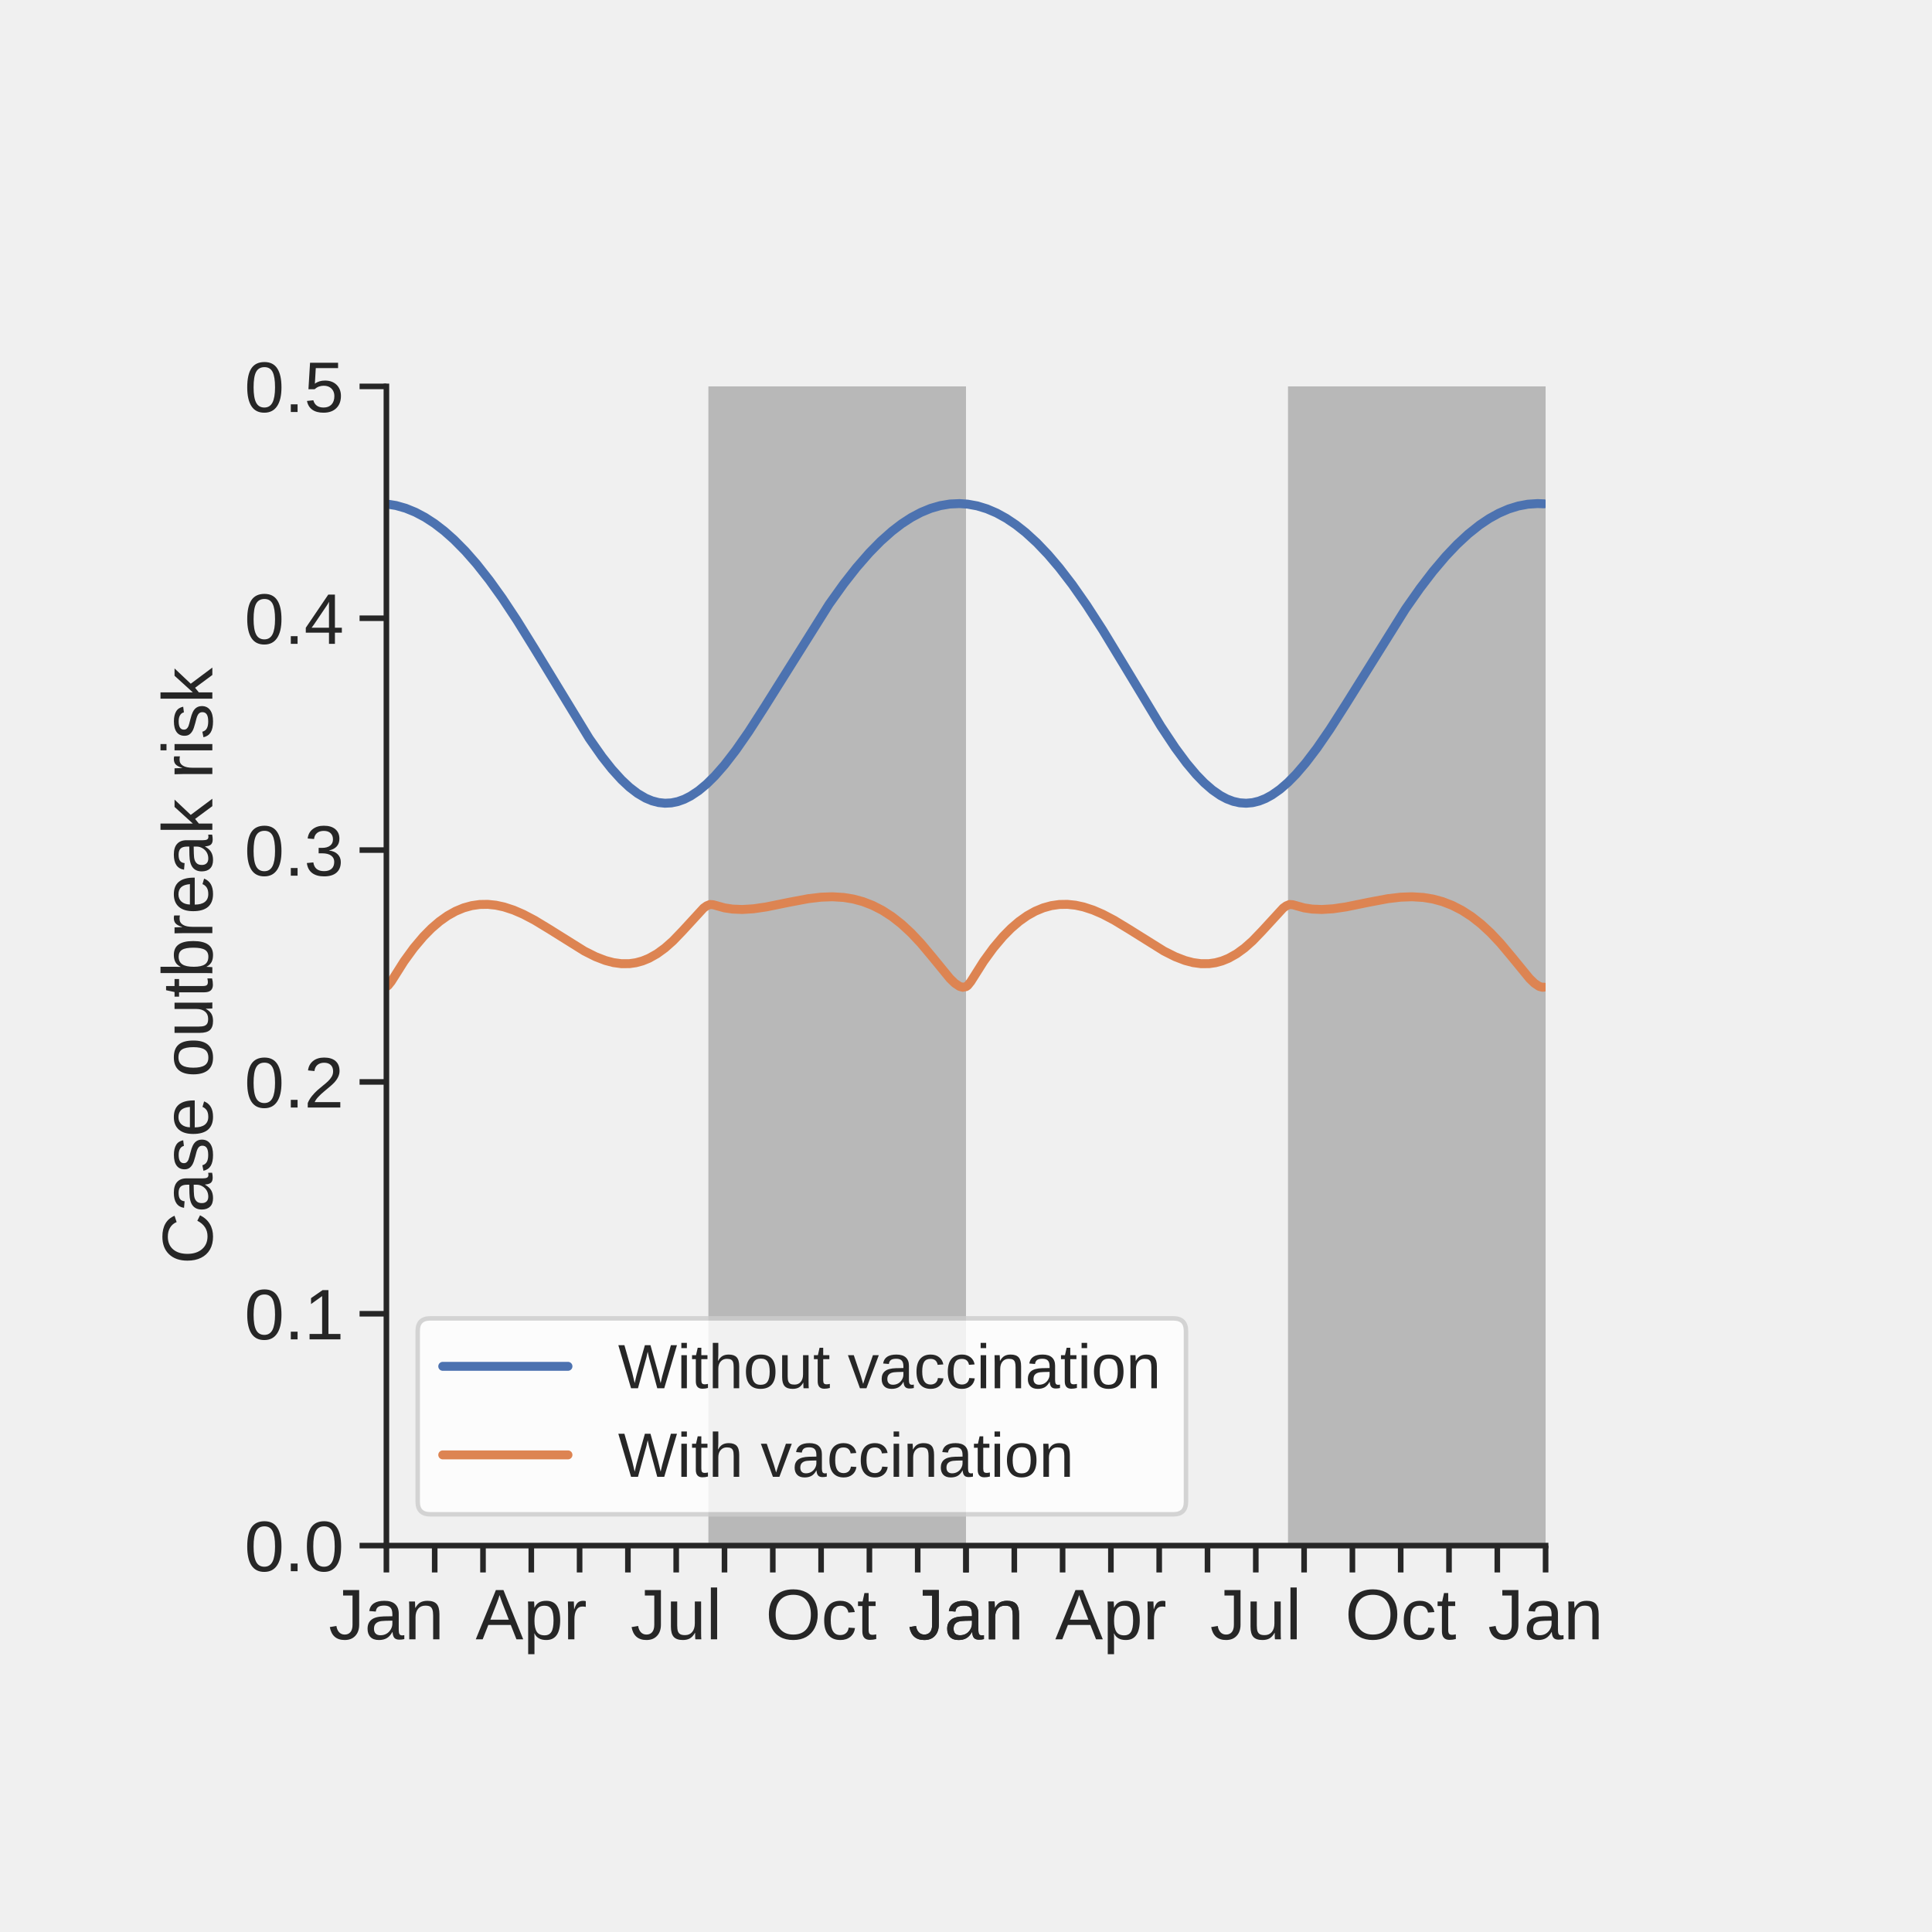
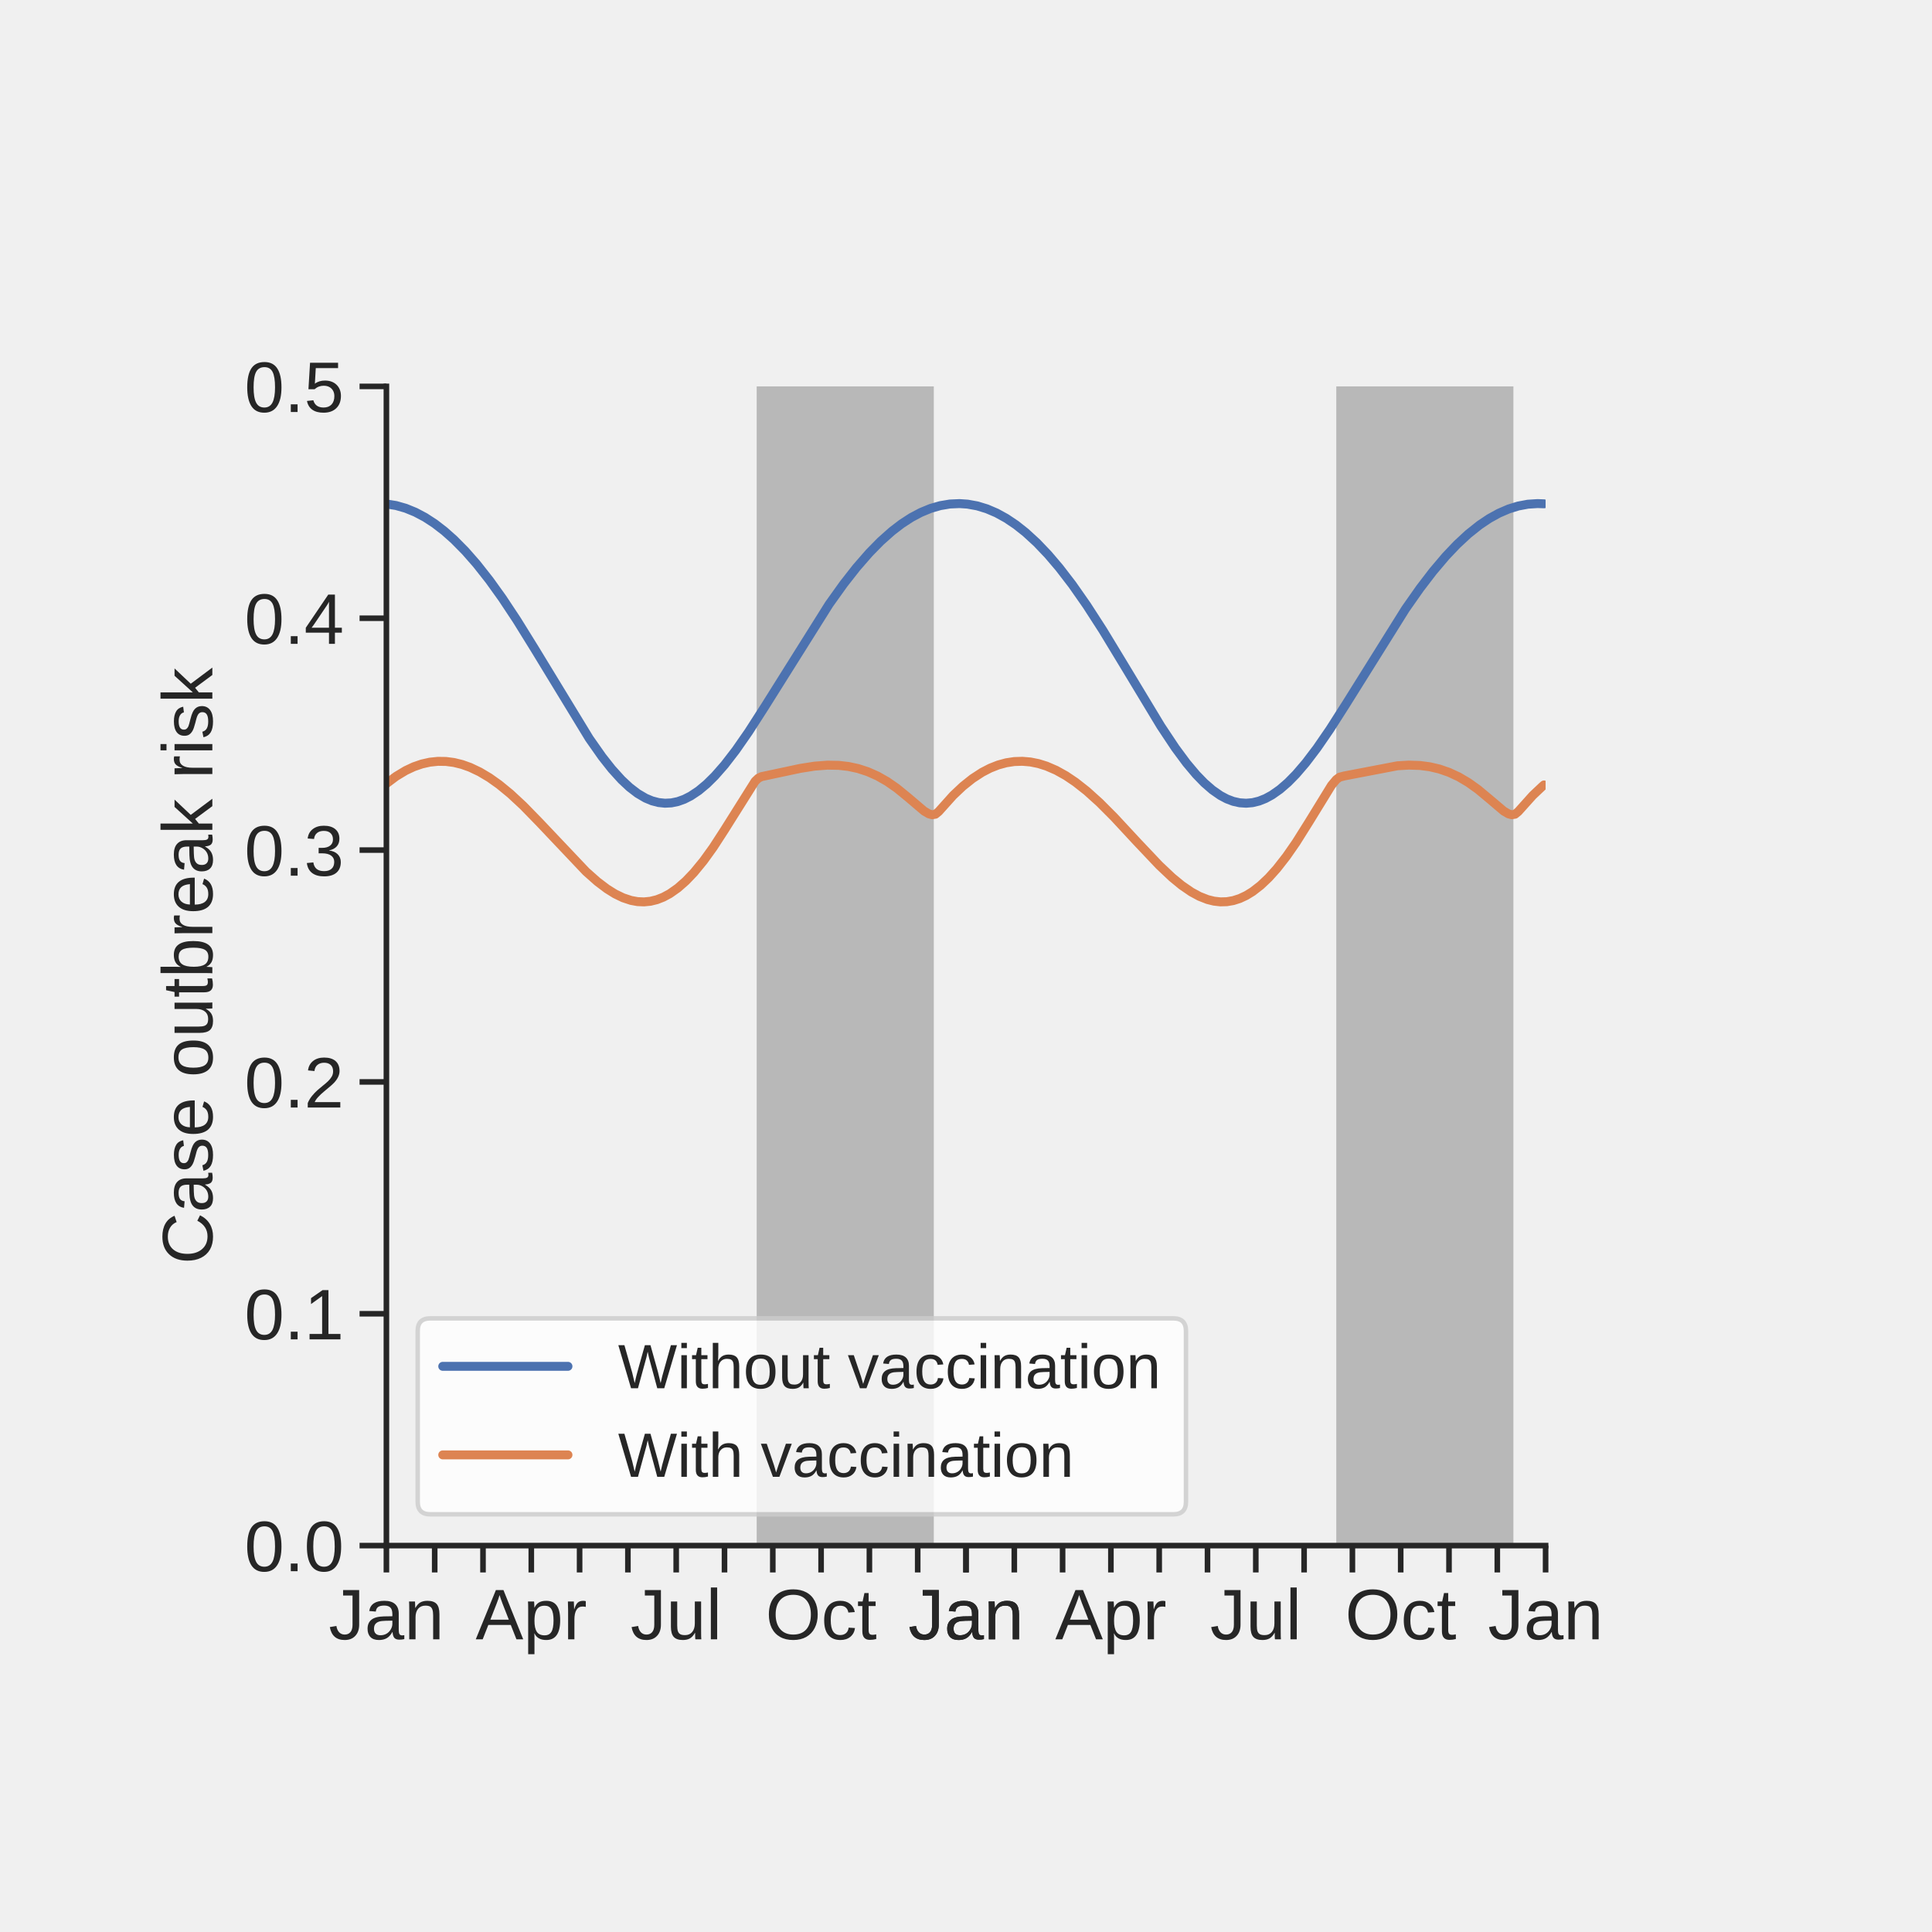
<svg xmlns="http://www.w3.org/2000/svg" xmlns:xlink="http://www.w3.org/1999/xlink" width="432pt" height="432pt" viewBox="0 0 432 432" version="1.1">
  <defs>
    <style type="text/css">*{stroke-linejoin: round; stroke-linecap: butt}</style>
  </defs>
  <g id="figure_1">
    <g id="patch_1">
      <path d="M 0 432  L 432 432  L 432 0  L 0 0  L 0 432  z " style="fill: none" />
    </g>
    <g id="axes_1">
      <g id="patch_2">
        <path d="M 86.4 345.6  L 345.6 345.6  L 345.6 86.4  L 86.4 86.4  L 86.4 345.6  z " style="fill: none" />
      </g>
      <g id="matplotlib.axis_1">
        <g id="xtick_1">
          <g id="line2d_1">
            <defs>
-               <path id="m7b69fbfce6" d="M 0 0  L 0 6  " style="stroke: #262626; stroke-width: 1.25" />
+               <path id="m5dcadbbc28" d="M 0 0  L 0 6  " style="stroke: #262626; stroke-width: 1.25" />
            </defs>
            <g>
-               <use xlink:href="#m7b69fbfce6" x="86.4" y="345.6" style="fill: #262626; stroke: #262626; stroke-width: 1.25" />
+               <use xlink:href="#m5dcadbbc28" x="86.4" y="345.6" style="fill: #262626; stroke: #262626; stroke-width: 1.25" />
            </g>
          </g>
          <g id="text_1">
            <text style="fill: #262626; font: 16px 'Arial', 'DejaVu Sans', 'Liberation Sans', 'Bitstream Vera Sans', sans-serif; text-anchor: middle" x="86.4" y="366.553" transform="rotate(-0 86.4 366.5525)">Jan</text>
          </g>
        </g>
        <g id="xtick_2">
          <g id="line2d_2">
            <g>
-               <use xlink:href="#m7b69fbfce6" x="97.2" y="345.6" style="fill: #262626; stroke: #262626; stroke-width: 1.25" />
+               <use xlink:href="#m5dcadbbc28" x="97.2" y="345.6" style="fill: #262626; stroke: #262626; stroke-width: 1.25" />
            </g>
          </g>
        </g>
        <g id="xtick_3">
          <g id="line2d_3">
            <g>
-               <use xlink:href="#m7b69fbfce6" x="108" y="345.6" style="fill: #262626; stroke: #262626; stroke-width: 1.25" />
+               <use xlink:href="#m5dcadbbc28" x="108" y="345.6" style="fill: #262626; stroke: #262626; stroke-width: 1.25" />
            </g>
          </g>
        </g>
        <g id="xtick_4">
          <g id="line2d_4">
            <g>
-               <use xlink:href="#m7b69fbfce6" x="118.8" y="345.6" style="fill: #262626; stroke: #262626; stroke-width: 1.25" />
+               <use xlink:href="#m5dcadbbc28" x="118.8" y="345.6" style="fill: #262626; stroke: #262626; stroke-width: 1.25" />
            </g>
          </g>
          <g id="text_2">
            <text style="fill: #262626; font: 16px 'Arial', 'DejaVu Sans', 'Liberation Sans', 'Bitstream Vera Sans', sans-serif; text-anchor: middle" x="118.8" y="366.553" transform="rotate(-0 118.8 366.5525)">Apr</text>
          </g>
        </g>
        <g id="xtick_5">
          <g id="line2d_5">
            <g>
-               <use xlink:href="#m7b69fbfce6" x="129.6" y="345.6" style="fill: #262626; stroke: #262626; stroke-width: 1.25" />
+               <use xlink:href="#m5dcadbbc28" x="129.6" y="345.6" style="fill: #262626; stroke: #262626; stroke-width: 1.25" />
            </g>
          </g>
        </g>
        <g id="xtick_6">
          <g id="line2d_6">
            <g>
-               <use xlink:href="#m7b69fbfce6" x="140.4" y="345.6" style="fill: #262626; stroke: #262626; stroke-width: 1.25" />
+               <use xlink:href="#m5dcadbbc28" x="140.4" y="345.6" style="fill: #262626; stroke: #262626; stroke-width: 1.25" />
            </g>
          </g>
        </g>
        <g id="xtick_7">
          <g id="line2d_7">
            <g>
-               <use xlink:href="#m7b69fbfce6" x="151.2" y="345.6" style="fill: #262626; stroke: #262626; stroke-width: 1.25" />
+               <use xlink:href="#m5dcadbbc28" x="151.2" y="345.6" style="fill: #262626; stroke: #262626; stroke-width: 1.25" />
            </g>
          </g>
          <g id="text_3">
            <text style="fill: #262626; font: 16px 'Arial', 'DejaVu Sans', 'Liberation Sans', 'Bitstream Vera Sans', sans-serif; text-anchor: middle" x="151.2" y="366.553" transform="rotate(-0 151.2 366.5525)">Jul</text>
          </g>
        </g>
        <g id="xtick_8">
          <g id="line2d_8">
            <g>
-               <use xlink:href="#m7b69fbfce6" x="162" y="345.6" style="fill: #262626; stroke: #262626; stroke-width: 1.25" />
+               <use xlink:href="#m5dcadbbc28" x="162" y="345.6" style="fill: #262626; stroke: #262626; stroke-width: 1.25" />
            </g>
          </g>
        </g>
        <g id="xtick_9">
          <g id="line2d_9">
            <g>
-               <use xlink:href="#m7b69fbfce6" x="172.8" y="345.6" style="fill: #262626; stroke: #262626; stroke-width: 1.25" />
+               <use xlink:href="#m5dcadbbc28" x="172.8" y="345.6" style="fill: #262626; stroke: #262626; stroke-width: 1.25" />
            </g>
          </g>
        </g>
        <g id="xtick_10">
          <g id="line2d_10">
            <g>
-               <use xlink:href="#m7b69fbfce6" x="183.6" y="345.6" style="fill: #262626; stroke: #262626; stroke-width: 1.25" />
+               <use xlink:href="#m5dcadbbc28" x="183.6" y="345.6" style="fill: #262626; stroke: #262626; stroke-width: 1.25" />
            </g>
          </g>
          <g id="text_4">
            <text style="fill: #262626; font: 16px 'Arial', 'DejaVu Sans', 'Liberation Sans', 'Bitstream Vera Sans', sans-serif; text-anchor: middle" x="183.6" y="366.553" transform="rotate(-0 183.6 366.5525)">Oct</text>
          </g>
        </g>
        <g id="xtick_11">
          <g id="line2d_11">
            <g>
-               <use xlink:href="#m7b69fbfce6" x="194.4" y="345.6" style="fill: #262626; stroke: #262626; stroke-width: 1.25" />
+               <use xlink:href="#m5dcadbbc28" x="194.4" y="345.6" style="fill: #262626; stroke: #262626; stroke-width: 1.25" />
            </g>
          </g>
        </g>
        <g id="xtick_12">
          <g id="line2d_12">
            <g>
-               <use xlink:href="#m7b69fbfce6" x="205.2" y="345.6" style="fill: #262626; stroke: #262626; stroke-width: 1.25" />
+               <use xlink:href="#m5dcadbbc28" x="205.2" y="345.6" style="fill: #262626; stroke: #262626; stroke-width: 1.25" />
            </g>
          </g>
        </g>
        <g id="xtick_13">
          <g id="line2d_13">
            <g>
-               <use xlink:href="#m7b69fbfce6" x="216" y="345.6" style="fill: #262626; stroke: #262626; stroke-width: 1.25" />
+               <use xlink:href="#m5dcadbbc28" x="216" y="345.6" style="fill: #262626; stroke: #262626; stroke-width: 1.25" />
            </g>
          </g>
          <g id="text_5">
            <text style="fill: #262626; font: 16px 'Arial', 'DejaVu Sans', 'Liberation Sans', 'Bitstream Vera Sans', sans-serif; text-anchor: middle" x="216" y="366.553" transform="rotate(-0 216 366.5525)">Jan</text>
          </g>
        </g>
        <g id="xtick_14">
          <g id="line2d_14">
            <g>
-               <use xlink:href="#m7b69fbfce6" x="216" y="345.6" style="fill: #262626; stroke: #262626; stroke-width: 1.25" />
+               <use xlink:href="#m5dcadbbc28" x="216" y="345.6" style="fill: #262626; stroke: #262626; stroke-width: 1.25" />
            </g>
          </g>
          <g id="text_6">
            <text style="fill: #262626; font: 16px 'Arial', 'DejaVu Sans', 'Liberation Sans', 'Bitstream Vera Sans', sans-serif; text-anchor: middle" x="216" y="366.553" transform="rotate(-0 216 366.5525)">Jan</text>
          </g>
        </g>
        <g id="xtick_15">
          <g id="line2d_15">
            <g>
-               <use xlink:href="#m7b69fbfce6" x="226.8" y="345.6" style="fill: #262626; stroke: #262626; stroke-width: 1.25" />
+               <use xlink:href="#m5dcadbbc28" x="226.8" y="345.6" style="fill: #262626; stroke: #262626; stroke-width: 1.25" />
            </g>
          </g>
        </g>
        <g id="xtick_16">
          <g id="line2d_16">
            <g>
-               <use xlink:href="#m7b69fbfce6" x="237.6" y="345.6" style="fill: #262626; stroke: #262626; stroke-width: 1.25" />
+               <use xlink:href="#m5dcadbbc28" x="237.6" y="345.6" style="fill: #262626; stroke: #262626; stroke-width: 1.25" />
            </g>
          </g>
        </g>
        <g id="xtick_17">
          <g id="line2d_17">
            <g>
-               <use xlink:href="#m7b69fbfce6" x="248.4" y="345.6" style="fill: #262626; stroke: #262626; stroke-width: 1.25" />
+               <use xlink:href="#m5dcadbbc28" x="248.4" y="345.6" style="fill: #262626; stroke: #262626; stroke-width: 1.25" />
            </g>
          </g>
          <g id="text_7">
            <text style="fill: #262626; font: 16px 'Arial', 'DejaVu Sans', 'Liberation Sans', 'Bitstream Vera Sans', sans-serif; text-anchor: middle" x="248.4" y="366.553" transform="rotate(-0 248.4 366.5525)">Apr</text>
          </g>
        </g>
        <g id="xtick_18">
          <g id="line2d_18">
            <g>
-               <use xlink:href="#m7b69fbfce6" x="259.2" y="345.6" style="fill: #262626; stroke: #262626; stroke-width: 1.25" />
+               <use xlink:href="#m5dcadbbc28" x="259.2" y="345.6" style="fill: #262626; stroke: #262626; stroke-width: 1.25" />
            </g>
          </g>
        </g>
        <g id="xtick_19">
          <g id="line2d_19">
            <g>
-               <use xlink:href="#m7b69fbfce6" x="270" y="345.6" style="fill: #262626; stroke: #262626; stroke-width: 1.25" />
+               <use xlink:href="#m5dcadbbc28" x="270" y="345.6" style="fill: #262626; stroke: #262626; stroke-width: 1.25" />
            </g>
          </g>
        </g>
        <g id="xtick_20">
          <g id="line2d_20">
            <g>
-               <use xlink:href="#m7b69fbfce6" x="280.8" y="345.6" style="fill: #262626; stroke: #262626; stroke-width: 1.25" />
+               <use xlink:href="#m5dcadbbc28" x="280.8" y="345.6" style="fill: #262626; stroke: #262626; stroke-width: 1.25" />
            </g>
          </g>
          <g id="text_8">
            <text style="fill: #262626; font: 16px 'Arial', 'DejaVu Sans', 'Liberation Sans', 'Bitstream Vera Sans', sans-serif; text-anchor: middle" x="280.8" y="366.553" transform="rotate(-0 280.8 366.5525)">Jul</text>
          </g>
        </g>
        <g id="xtick_21">
          <g id="line2d_21">
            <g>
-               <use xlink:href="#m7b69fbfce6" x="291.6" y="345.6" style="fill: #262626; stroke: #262626; stroke-width: 1.25" />
+               <use xlink:href="#m5dcadbbc28" x="291.6" y="345.6" style="fill: #262626; stroke: #262626; stroke-width: 1.25" />
            </g>
          </g>
        </g>
        <g id="xtick_22">
          <g id="line2d_22">
            <g>
-               <use xlink:href="#m7b69fbfce6" x="302.4" y="345.6" style="fill: #262626; stroke: #262626; stroke-width: 1.25" />
+               <use xlink:href="#m5dcadbbc28" x="302.4" y="345.6" style="fill: #262626; stroke: #262626; stroke-width: 1.25" />
            </g>
          </g>
        </g>
        <g id="xtick_23">
          <g id="line2d_23">
            <g>
-               <use xlink:href="#m7b69fbfce6" x="313.2" y="345.6" style="fill: #262626; stroke: #262626; stroke-width: 1.25" />
+               <use xlink:href="#m5dcadbbc28" x="313.2" y="345.6" style="fill: #262626; stroke: #262626; stroke-width: 1.25" />
            </g>
          </g>
          <g id="text_9">
            <text style="fill: #262626; font: 16px 'Arial', 'DejaVu Sans', 'Liberation Sans', 'Bitstream Vera Sans', sans-serif; text-anchor: middle" x="313.2" y="366.553" transform="rotate(-0 313.2 366.5525)">Oct</text>
          </g>
        </g>
        <g id="xtick_24">
          <g id="line2d_24">
            <g>
-               <use xlink:href="#m7b69fbfce6" x="324" y="345.6" style="fill: #262626; stroke: #262626; stroke-width: 1.25" />
+               <use xlink:href="#m5dcadbbc28" x="324" y="345.6" style="fill: #262626; stroke: #262626; stroke-width: 1.25" />
            </g>
          </g>
        </g>
        <g id="xtick_25">
          <g id="line2d_25">
            <g>
-               <use xlink:href="#m7b69fbfce6" x="334.8" y="345.6" style="fill: #262626; stroke: #262626; stroke-width: 1.25" />
+               <use xlink:href="#m5dcadbbc28" x="334.8" y="345.6" style="fill: #262626; stroke: #262626; stroke-width: 1.25" />
            </g>
          </g>
        </g>
        <g id="xtick_26">
          <g id="line2d_26">
            <g>
-               <use xlink:href="#m7b69fbfce6" x="345.6" y="345.6" style="fill: #262626; stroke: #262626; stroke-width: 1.25" />
+               <use xlink:href="#m5dcadbbc28" x="345.6" y="345.6" style="fill: #262626; stroke: #262626; stroke-width: 1.25" />
            </g>
          </g>
          <g id="text_10">
            <text style="fill: #262626; font: 16px 'Arial', 'DejaVu Sans', 'Liberation Sans', 'Bitstream Vera Sans', sans-serif; text-anchor: middle" x="345.6" y="366.553" transform="rotate(-0 345.6 366.5525)">Jan</text>
          </g>
        </g>
        <g id="text_11">
          <text style="fill: #262626; font: 16px 'Arial', 'DejaVu Sans', 'Liberation Sans', 'Bitstream Vera Sans', sans-serif; text-anchor: middle" x="216" y="385.185" transform="rotate(-0 216 385.185)"> </text>
        </g>
      </g>
      <g id="matplotlib.axis_2">
        <g id="ytick_1">
          <g id="line2d_27">
            <defs>
-               <path id="m0d38a355e7" d="M 0 0  L -6 0  " style="stroke: #262626; stroke-width: 1.25" />
+               <path id="m31fb918cf3" d="M 0 0  L -6 0  " style="stroke: #262626; stroke-width: 1.25" />
            </defs>
            <g>
-               <use xlink:href="#m0d38a355e7" x="86.4" y="345.6" style="fill: #262626; stroke: #262626; stroke-width: 1.25" />
+               <use xlink:href="#m31fb918cf3" x="86.4" y="345.6" style="fill: #262626; stroke: #262626; stroke-width: 1.25" />
            </g>
          </g>
          <g id="text_12">
            <text style="fill: #262626; font: 16px 'Arial', 'DejaVu Sans', 'Liberation Sans', 'Bitstream Vera Sans', sans-serif; text-anchor: end" x="76.9" y="351.326" transform="rotate(-0 76.9 351.3263)">0.0</text>
          </g>
        </g>
        <g id="ytick_2">
          <g id="line2d_28">
            <g>
-               <use xlink:href="#m0d38a355e7" x="86.4" y="293.76" style="fill: #262626; stroke: #262626; stroke-width: 1.25" />
+               <use xlink:href="#m31fb918cf3" x="86.4" y="293.76" style="fill: #262626; stroke: #262626; stroke-width: 1.25" />
            </g>
          </g>
          <g id="text_13">
            <text style="fill: #262626; font: 16px 'Arial', 'DejaVu Sans', 'Liberation Sans', 'Bitstream Vera Sans', sans-serif; text-anchor: end" x="76.9" y="299.486" transform="rotate(-0 76.9 299.4862)">0.1</text>
          </g>
        </g>
        <g id="ytick_3">
          <g id="line2d_29">
            <g>
-               <use xlink:href="#m0d38a355e7" x="86.4" y="241.92" style="fill: #262626; stroke: #262626; stroke-width: 1.25" />
+               <use xlink:href="#m31fb918cf3" x="86.4" y="241.92" style="fill: #262626; stroke: #262626; stroke-width: 1.25" />
            </g>
          </g>
          <g id="text_14">
            <text style="fill: #262626; font: 16px 'Arial', 'DejaVu Sans', 'Liberation Sans', 'Bitstream Vera Sans', sans-serif; text-anchor: end" x="76.9" y="247.646" transform="rotate(-0 76.9 247.6463)">0.2</text>
          </g>
        </g>
        <g id="ytick_4">
          <g id="line2d_30">
            <g>
-               <use xlink:href="#m0d38a355e7" x="86.4" y="190.08" style="fill: #262626; stroke: #262626; stroke-width: 1.25" />
+               <use xlink:href="#m31fb918cf3" x="86.4" y="190.08" style="fill: #262626; stroke: #262626; stroke-width: 1.25" />
            </g>
          </g>
          <g id="text_15">
            <text style="fill: #262626; font: 16px 'Arial', 'DejaVu Sans', 'Liberation Sans', 'Bitstream Vera Sans', sans-serif; text-anchor: end" x="76.9" y="195.806" transform="rotate(-0 76.9 195.8063)">0.3</text>
          </g>
        </g>
        <g id="ytick_5">
          <g id="line2d_31">
            <g>
-               <use xlink:href="#m0d38a355e7" x="86.4" y="138.24" style="fill: #262626; stroke: #262626; stroke-width: 1.25" />
+               <use xlink:href="#m31fb918cf3" x="86.4" y="138.24" style="fill: #262626; stroke: #262626; stroke-width: 1.25" />
            </g>
          </g>
          <g id="text_16">
            <text style="fill: #262626; font: 16px 'Arial', 'DejaVu Sans', 'Liberation Sans', 'Bitstream Vera Sans', sans-serif; text-anchor: end" x="76.9" y="143.966" transform="rotate(-0 76.9 143.9663)">0.4</text>
          </g>
        </g>
        <g id="ytick_6">
          <g id="line2d_32">
            <g>
-               <use xlink:href="#m0d38a355e7" x="86.4" y="86.4" style="fill: #262626; stroke: #262626; stroke-width: 1.25" />
+               <use xlink:href="#m31fb918cf3" x="86.4" y="86.4" style="fill: #262626; stroke: #262626; stroke-width: 1.25" />
            </g>
          </g>
          <g id="text_17">
            <text style="fill: #262626; font: 16px 'Arial', 'DejaVu Sans', 'Liberation Sans', 'Bitstream Vera Sans', sans-serif; text-anchor: end" x="76.9" y="92.126" transform="rotate(-0 76.9 92.12625)">0.5</text>
          </g>
        </g>
        <g id="text_18">
          <text style="fill: #262626; font: 16px 'Arial', 'DejaVu Sans', 'Liberation Sans', 'Bitstream Vera Sans', sans-serif; text-anchor: middle" x="47.48" y="216" transform="rotate(-90 47.48 216)">Case outbreak risk</text>
        </g>
      </g>
      <g id="PolyCollection_1">
        <defs>
-           <path id="m48915eb19a" d="M 216 -86.4  L 158.4 -86.4  L 158.4 -345.6  L 216 -345.6  L 216 -345.6  L 216 -86.4  z " />
+           <path id="m136e1b6669" d="M 208.8 -86.4  L 169.2 -86.4  L 169.2 -345.6  L 208.8 -345.6  L 208.8 -345.6  L 208.8 -86.4  z " />
        </defs>
-         <g clip-path="url(#p209c347feb)">
-           <use xlink:href="#m48915eb19a" x="0" y="432" style="fill: #808080; fill-opacity: 0.5" />
+         <g clip-path="url(#p2561fd73f5)">
+           <use xlink:href="#m136e1b6669" x="0" y="432" style="fill: #808080; fill-opacity: 0.5" />
        </g>
      </g>
      <g id="PolyCollection_2">
        <defs>
-           <path id="m64d0421902" d="M 345.6 -86.4  L 288 -86.4  L 288 -345.6  L 345.6 -345.6  L 345.6 -345.6  L 345.6 -86.4  z " />
+           <path id="m026ba58d99" d="M 338.4 -86.4  L 298.8 -86.4  L 298.8 -345.6  L 338.4 -345.6  L 338.4 -345.6  L 338.4 -86.4  z " />
        </defs>
-         <g clip-path="url(#p209c347feb)">
-           <use xlink:href="#m64d0421902" x="0" y="432" style="fill: #808080; fill-opacity: 0.5" />
+         <g clip-path="url(#p2561fd73f5)">
+           <use xlink:href="#m026ba58d99" x="0" y="432" style="fill: #808080; fill-opacity: 0.5" />
        </g>
      </g>
      <g id="line2d_33">
-         <path d="M 86.4 112.687  L 88.56 113.036  L 90.72 113.651  L 92.88 114.533  L 95.04 115.678  L 97.2 117.085  L 99.36 118.751  L 101.52 120.669  L 104.04 123.219  L 106.56 126.091  L 109.44 129.744  L 112.32 133.758  L 115.56 138.648  L 119.52 145.034  L 131.76 165.124  L 134.64 169.223  L 136.8 171.961  L 138.96 174.347  L 140.76 176.032  L 142.56 177.412  L 144.36 178.469  L 145.8 179.07  L 147.24 179.449  L 148.68 179.602  L 150.12 179.529  L 151.56 179.232  L 153 178.715  L 154.44 177.985  L 156.24 176.784  L 158.04 175.282  L 159.84 173.502  L 162 171.039  L 164.52 167.775  L 167.4 163.636  L 171 158.032  L 185.4 135.1  L 188.64 130.572  L 191.52 126.897  L 194.4 123.593  L 196.92 121.029  L 199.44 118.787  L 201.6 117.13  L 203.76 115.725  L 205.92 114.577  L 208.08 113.687  L 210.24 113.061  L 212.4 112.699  L 214.56 112.603  L 216.36 112.727  L 218.52 113.12  L 220.68 113.78  L 222.84 114.705  L 225 115.895  L 227.16 117.345  L 229.32 119.053  L 231.84 121.364  L 234.36 124.007  L 236.88 126.968  L 239.76 130.715  L 243 135.348  L 246.6 140.926  L 251.28 148.64  L 259.56 162.357  L 262.8 167.231  L 265.32 170.633  L 267.48 173.201  L 269.28 175.056  L 271.08 176.621  L 272.88 177.875  L 274.32 178.64  L 275.76 179.186  L 277.2 179.508  L 278.64 179.605  L 280.08 179.476  L 281.52 179.124  L 282.96 178.553  L 284.4 177.77  L 286.2 176.507  L 288 174.947  L 289.8 173.115  L 291.96 170.596  L 294.48 167.279  L 297.36 163.093  L 300.96 157.454  L 314.28 136.156  L 317.52 131.544  L 320.4 127.783  L 323.28 124.382  L 325.8 121.729  L 328.32 119.394  L 330.84 117.389  L 333 115.942  L 335.16 114.75  L 337.32 113.817  L 339.48 113.147  L 341.64 112.741  L 343.8 112.601  L 345.24 112.655  L 345.24 112.655  " clip-path="url(#p209c347feb)" style="fill: none; stroke: #4c72b0; stroke-width: 2; stroke-linecap: round" />
+         <path d="M 86.4 112.687  L 88.56 113.036  L 90.72 113.651  L 92.88 114.533  L 95.04 115.678  L 97.2 117.085  L 99.36 118.751  L 101.52 120.669  L 104.04 123.219  L 106.56 126.091  L 109.44 129.744  L 112.32 133.758  L 115.56 138.648  L 119.52 145.034  L 131.76 165.124  L 134.64 169.223  L 136.8 171.961  L 138.96 174.347  L 140.76 176.032  L 142.56 177.412  L 144.36 178.469  L 145.8 179.07  L 147.24 179.449  L 148.68 179.602  L 150.12 179.529  L 151.56 179.232  L 153 178.715  L 154.44 177.985  L 156.24 176.784  L 158.04 175.282  L 159.84 173.502  L 162 171.039  L 164.52 167.775  L 167.4 163.636  L 171 158.032  L 185.4 135.1  L 188.64 130.572  L 191.52 126.897  L 194.4 123.593  L 196.92 121.029  L 199.44 118.787  L 201.6 117.13  L 203.76 115.725  L 205.92 114.577  L 208.08 113.687  L 210.24 113.061  L 212.4 112.699  L 214.56 112.603  L 216.36 112.727  L 218.52 113.12  L 220.68 113.78  L 222.84 114.705  L 225 115.895  L 227.16 117.345  L 229.32 119.053  L 231.84 121.364  L 234.36 124.007  L 236.88 126.968  L 239.76 130.715  L 243 135.348  L 246.6 140.926  L 251.28 148.64  L 259.56 162.357  L 262.8 167.231  L 265.32 170.633  L 267.48 173.201  L 269.28 175.056  L 271.08 176.621  L 272.88 177.875  L 274.32 178.64  L 275.76 179.186  L 277.2 179.508  L 278.64 179.605  L 280.08 179.476  L 281.52 179.124  L 282.96 178.553  L 284.4 177.77  L 286.2 176.507  L 288 174.947  L 289.8 173.115  L 291.96 170.596  L 294.48 167.279  L 297.36 163.093  L 300.96 157.454  L 314.28 136.156  L 317.52 131.544  L 320.4 127.783  L 323.28 124.382  L 325.8 121.729  L 328.32 119.394  L 330.84 117.389  L 333 115.942  L 335.16 114.75  L 337.32 113.817  L 339.48 113.147  L 341.64 112.741  L 343.8 112.601  L 345.24 112.655  L 345.24 112.655  " clip-path="url(#p2561fd73f5)" style="fill: none; stroke: #4c72b0; stroke-width: 2; stroke-linecap: round" />
      </g>
      <g id="line2d_34">
-         <path d="M 86.4 220.614  L 86.76 220.382  L 87.48 219.486  L 90.36 214.931  L 92.52 211.963  L 94.68 209.404  L 96.48 207.58  L 98.28 206.033  L 100.08 204.758  L 101.88 203.75  L 103.68 203.001  L 105.48 202.502  L 107.28 202.245  L 109.08 202.216  L 110.88 202.404  L 112.68 202.792  L 114.84 203.497  L 117 204.431  L 119.52 205.756  L 122.76 207.721  L 130.68 212.67  L 133.2 213.932  L 135.36 214.764  L 137.16 215.24  L 138.96 215.485  L 140.76 215.474  L 142.2 215.267  L 143.64 214.875  L 145.08 214.291  L 146.88 213.287  L 148.68 211.981  L 150.48 210.386  L 152.64 208.14  L 157.32 203.048  L 158.04 202.536  L 158.76 202.249  L 159.48 202.302  L 162 203.004  L 163.8 203.274  L 165.96 203.364  L 168.48 203.209  L 171.36 202.788  L 176.4 201.76  L 180.72 200.949  L 183.6 200.61  L 186.12 200.52  L 188.64 200.672  L 190.8 201.024  L 192.96 201.608  L 195.12 202.443  L 197.28 203.548  L 199.44 204.941  L 201.6 206.633  L 203.76 208.633  L 205.92 210.934  L 208.44 213.942  L 212.4 218.779  L 213.48 219.834  L 214.56 220.558  L 215.28 220.753  L 216 220.614  L 216.36 220.382  L 217.08 219.486  L 219.96 214.931  L 222.12 211.963  L 224.28 209.404  L 226.08 207.58  L 227.88 206.033  L 229.68 204.758  L 231.48 203.75  L 233.28 203.001  L 235.08 202.502  L 236.88 202.245  L 238.68 202.216  L 240.48 202.404  L 242.28 202.792  L 244.44 203.497  L 246.6 204.431  L 249.12 205.756  L 252.36 207.721  L 260.28 212.67  L 262.8 213.932  L 264.96 214.764  L 266.76 215.24  L 268.56 215.485  L 270.36 215.474  L 271.8 215.267  L 273.24 214.875  L 274.68 214.291  L 276.48 213.287  L 278.28 211.981  L 280.08 210.386  L 282.24 208.14  L 286.92 203.048  L 287.64 202.536  L 288.36 202.249  L 289.08 202.302  L 291.6 203.004  L 293.4 203.274  L 295.56 203.364  L 298.08 203.209  L 300.96 202.788  L 306 201.76  L 310.32 200.949  L 313.2 200.61  L 315.72 200.52  L 318.24 200.672  L 320.4 201.024  L 322.56 201.608  L 324.72 202.443  L 326.88 203.548  L 329.04 204.941  L 331.2 206.633  L 333.36 208.633  L 335.52 210.934  L 338.04 213.942  L 342 218.779  L 343.08 219.834  L 344.16 220.558  L 344.88 220.753  L 345.24 220.732  L 345.24 220.732  " clip-path="url(#p209c347feb)" style="fill: none; stroke: #dd8452; stroke-width: 2; stroke-linecap: round" />
+         <path d="M 86.4 175.216  L 88.56 173.597  L 90.72 172.294  L 92.52 171.451  L 94.32 170.828  L 96.12 170.424  L 97.92 170.236  L 99.72 170.262  L 101.52 170.498  L 103.32 170.941  L 105.12 171.583  L 107.28 172.609  L 109.44 173.897  L 111.6 175.43  L 114.12 177.496  L 117 180.171  L 120.6 183.863  L 131.04 194.882  L 133.56 197.118  L 135.72 198.753  L 137.52 199.875  L 139.32 200.746  L 141.12 201.341  L 142.56 201.604  L 144 201.667  L 145.44 201.525  L 146.88 201.172  L 148.32 200.607  L 149.76 199.831  L 151.56 198.566  L 153.36 196.984  L 155.16 195.099  L 157.32 192.465  L 159.48 189.466  L 162 185.578  L 168.84 174.699  L 169.56 174.008  L 170.28 173.657  L 178.92 171.818  L 182.16 171.309  L 185.04 171.089  L 187.56 171.136  L 189.72 171.385  L 191.88 171.852  L 194.04 172.556  L 196.2 173.515  L 198.36 174.741  L 200.52 176.24  L 203.04 178.3  L 206.64 181.36  L 207.72 181.988  L 208.44 182.177  L 209.16 182.061  L 209.88 181.477  L 213.12 177.866  L 215.28 175.826  L 217.44 174.101  L 219.6 172.693  L 221.4 171.762  L 223.2 171.051  L 225 170.559  L 226.8 170.285  L 228.6 170.226  L 230.4 170.379  L 232.2 170.739  L 234 171.303  L 236.16 172.237  L 238.32 173.44  L 240.48 174.893  L 243 176.878  L 245.88 179.475  L 249.12 182.724  L 254.16 188.154  L 259.2 193.48  L 262.08 196.198  L 264.24 197.972  L 266.4 199.455  L 268.2 200.429  L 270 201.138  L 271.44 201.497  L 272.88 201.661  L 274.32 201.622  L 275.76 201.375  L 277.2 200.916  L 278.64 200.245  L 280.08 199.363  L 281.88 197.97  L 283.68 196.265  L 285.48 194.264  L 287.64 191.504  L 289.8 188.394  L 292.68 183.811  L 297.72 175.609  L 298.8 174.32  L 299.52 173.784  L 300.6 173.503  L 312.48 171.23  L 315 171.081  L 317.52 171.163  L 319.68 171.447  L 321.84 171.952  L 324 172.698  L 326.16 173.7  L 328.32 174.972  L 330.48 176.515  L 333 178.614  L 336.24 181.36  L 337.32 181.988  L 338.04 182.177  L 338.76 182.061  L 339.48 181.477  L 342.72 177.866  L 344.88 175.826  L 345.24 175.517  L 345.24 175.517  " clip-path="url(#p2561fd73f5)" style="fill: none; stroke: #dd8452; stroke-width: 2; stroke-linecap: round" />
      </g>
      <g id="patch_3">
        <path d="M 86.4 345.6  L 86.4 86.4  " style="fill: none; stroke: #262626; stroke-width: 1.25; stroke-linejoin: miter; stroke-linecap: square" />
      </g>
      <g id="patch_4">
        <path d="M 86.4 345.6  L 345.6 345.6  " style="fill: none; stroke: #262626; stroke-width: 1.25; stroke-linejoin: miter; stroke-linecap: square" />
      </g>
      <g id="legend_1">
        <g id="patch_5">
          <path d="M 96.2 338.6  L 262.387 338.6  Q 265.187 338.6 265.187 335.8  L 265.187 297.593  Q 265.187 294.793 262.387 294.793  L 96.2 294.793  Q 93.4 294.793 93.4 297.593  L 93.4 335.8  Q 93.4 338.6 96.2 338.6  z " style="fill: #ffffff; opacity: 0.8; stroke: #cccccc; stroke-linejoin: miter" />
        </g>
        <g id="line2d_35">
          <path d="M 99 305.514  L 113 305.514  L 127 305.514  " style="fill: none; stroke: #4c72b0; stroke-width: 2; stroke-linecap: round" />
        </g>
        <g id="text_19">
          <text style="fill: #262626; font: 14px 'Arial', 'DejaVu Sans', 'Liberation Sans', 'Bitstream Vera Sans', sans-serif; text-anchor: start" x="138.2" y="310.414" transform="rotate(-0 138.2 310.4141)">Without vaccination</text>
        </g>
        <g id="line2d_36">
          <path d="M 99 325.317  L 113 325.317  L 127 325.317  " style="fill: none; stroke: #dd8452; stroke-width: 2; stroke-linecap: round" />
        </g>
        <g id="text_20">
          <text style="fill: #262626; font: 14px 'Arial', 'DejaVu Sans', 'Liberation Sans', 'Bitstream Vera Sans', sans-serif; text-anchor: start" x="138.2" y="330.217" transform="rotate(-0 138.2 330.2175)">With vaccination</text>
        </g>
      </g>
    </g>
  </g>
  <defs>
-     <clipPath id="p209c347feb">
+     <clipPath id="p2561fd73f5">
      <rect x="86.4" y="86.4" width="259.2" height="259.2" />
    </clipPath>
  </defs>
</svg>
